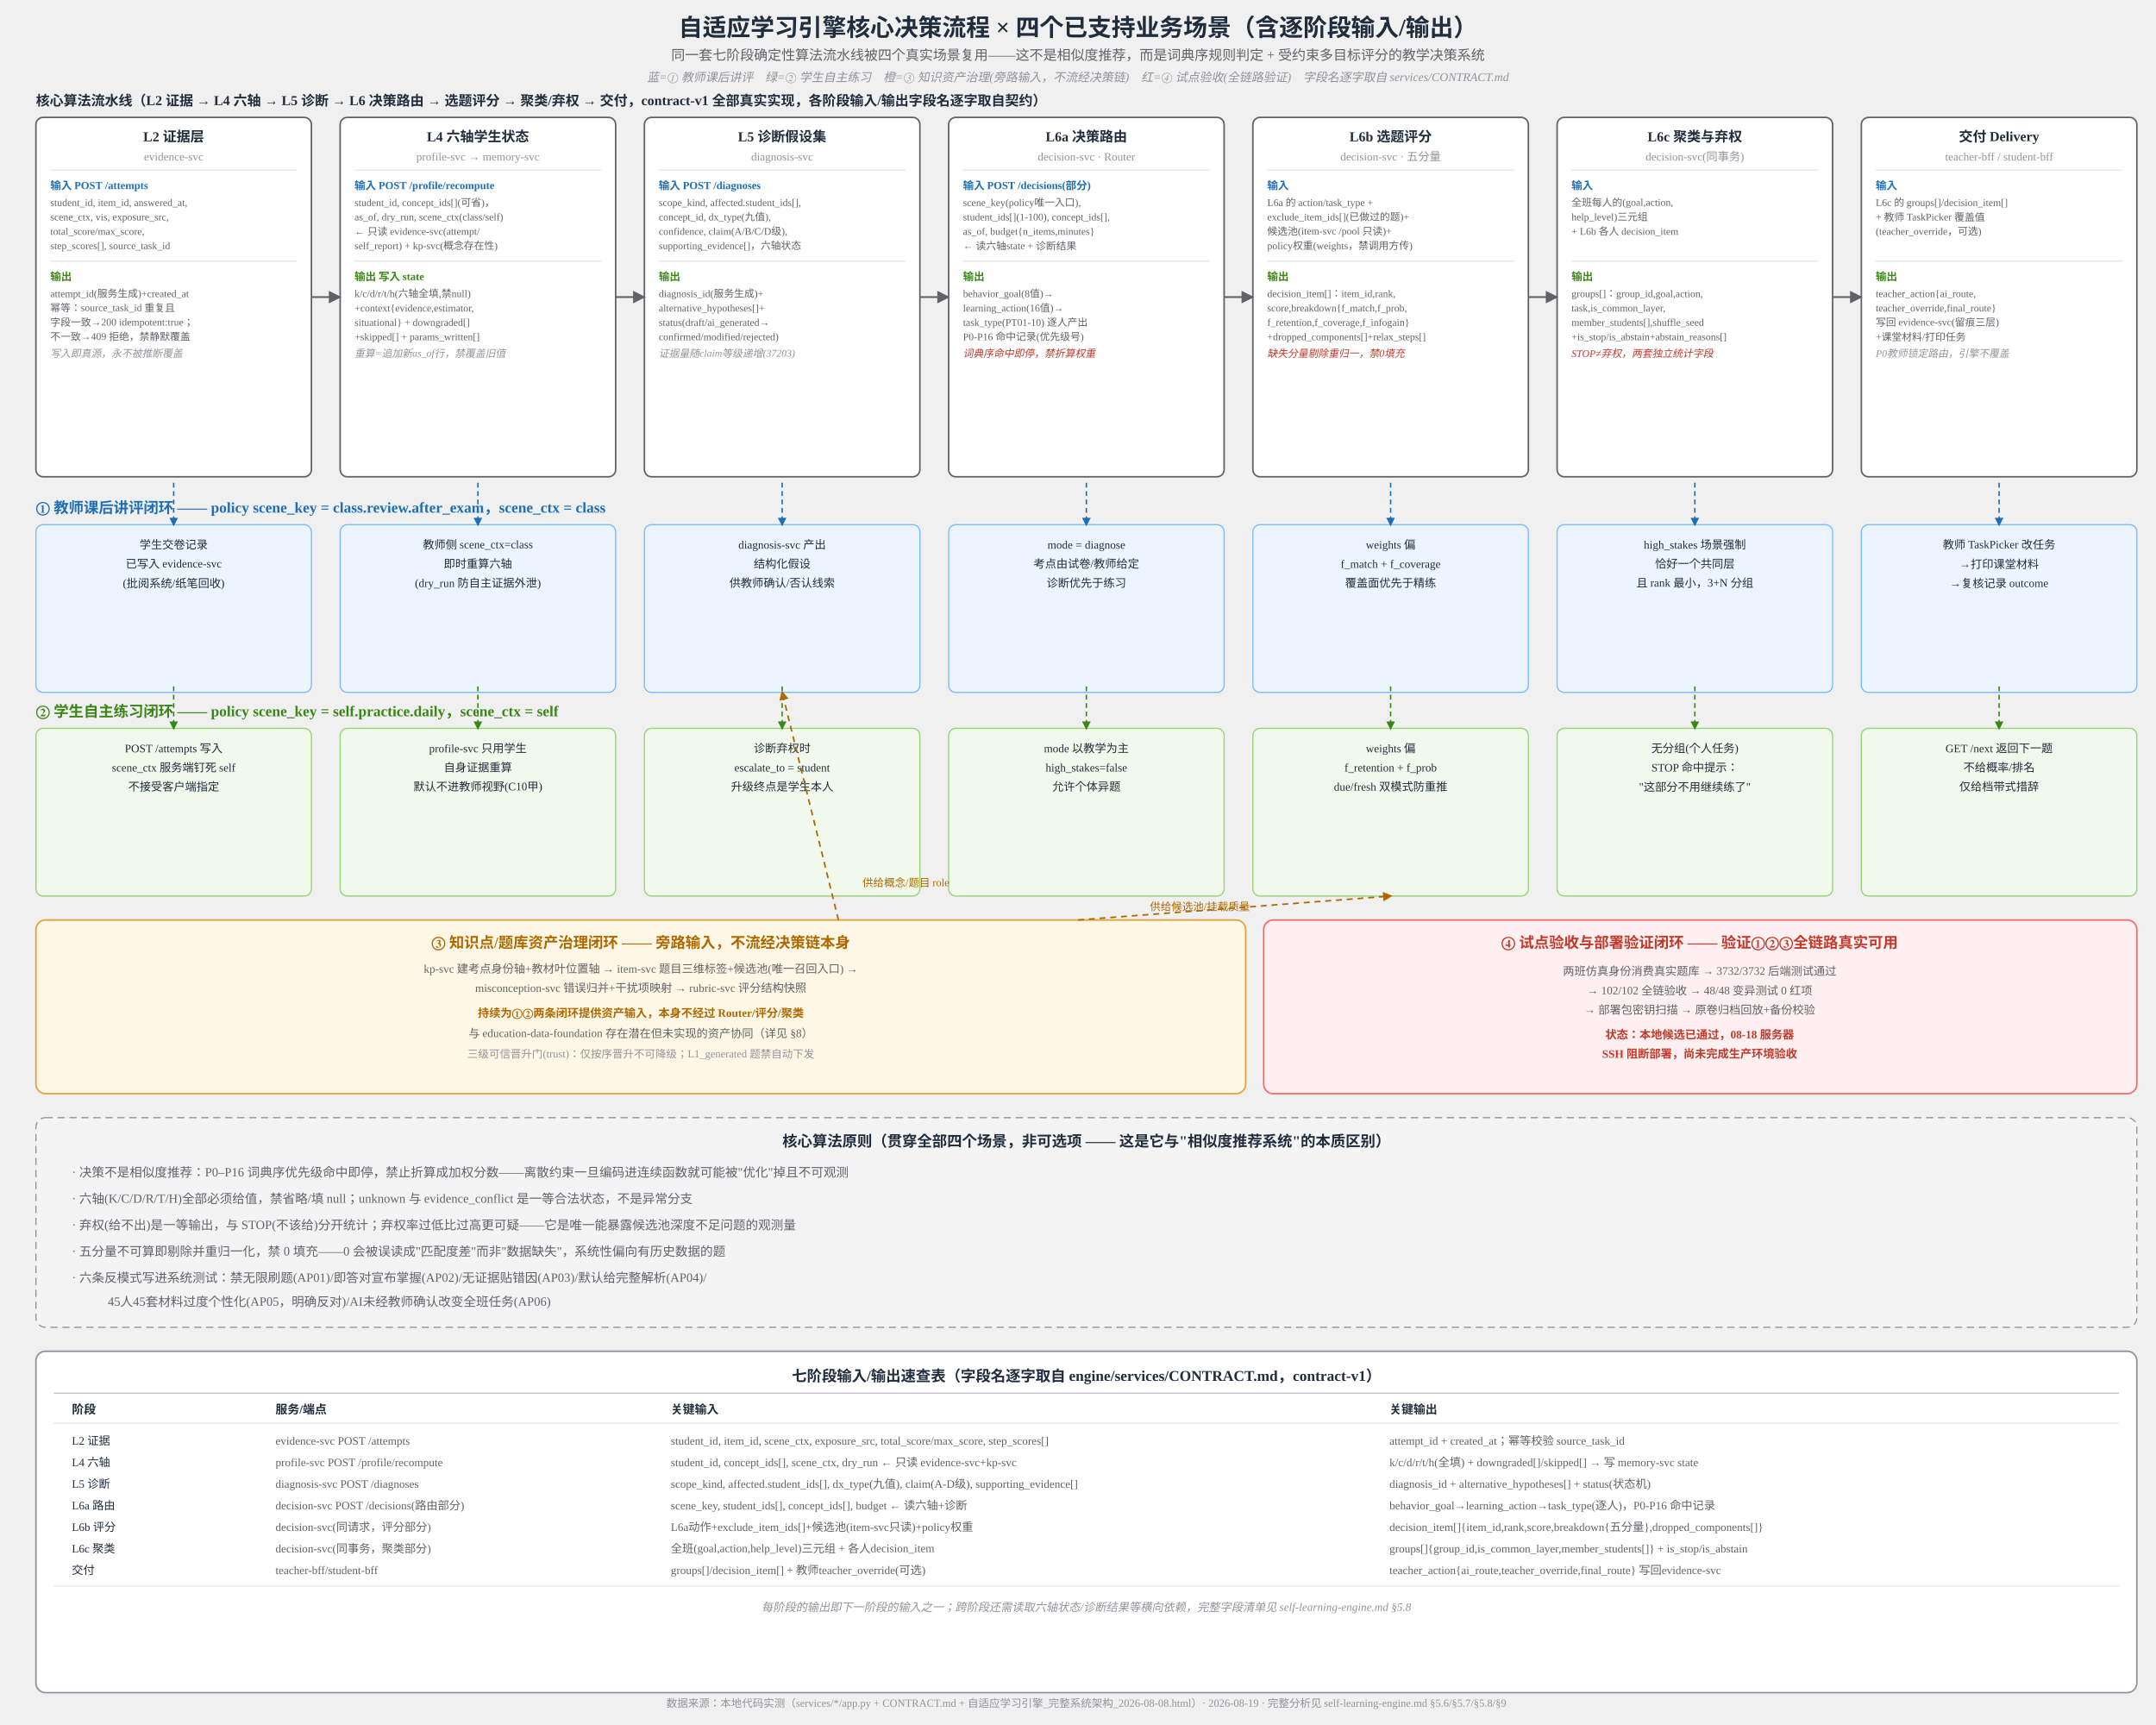
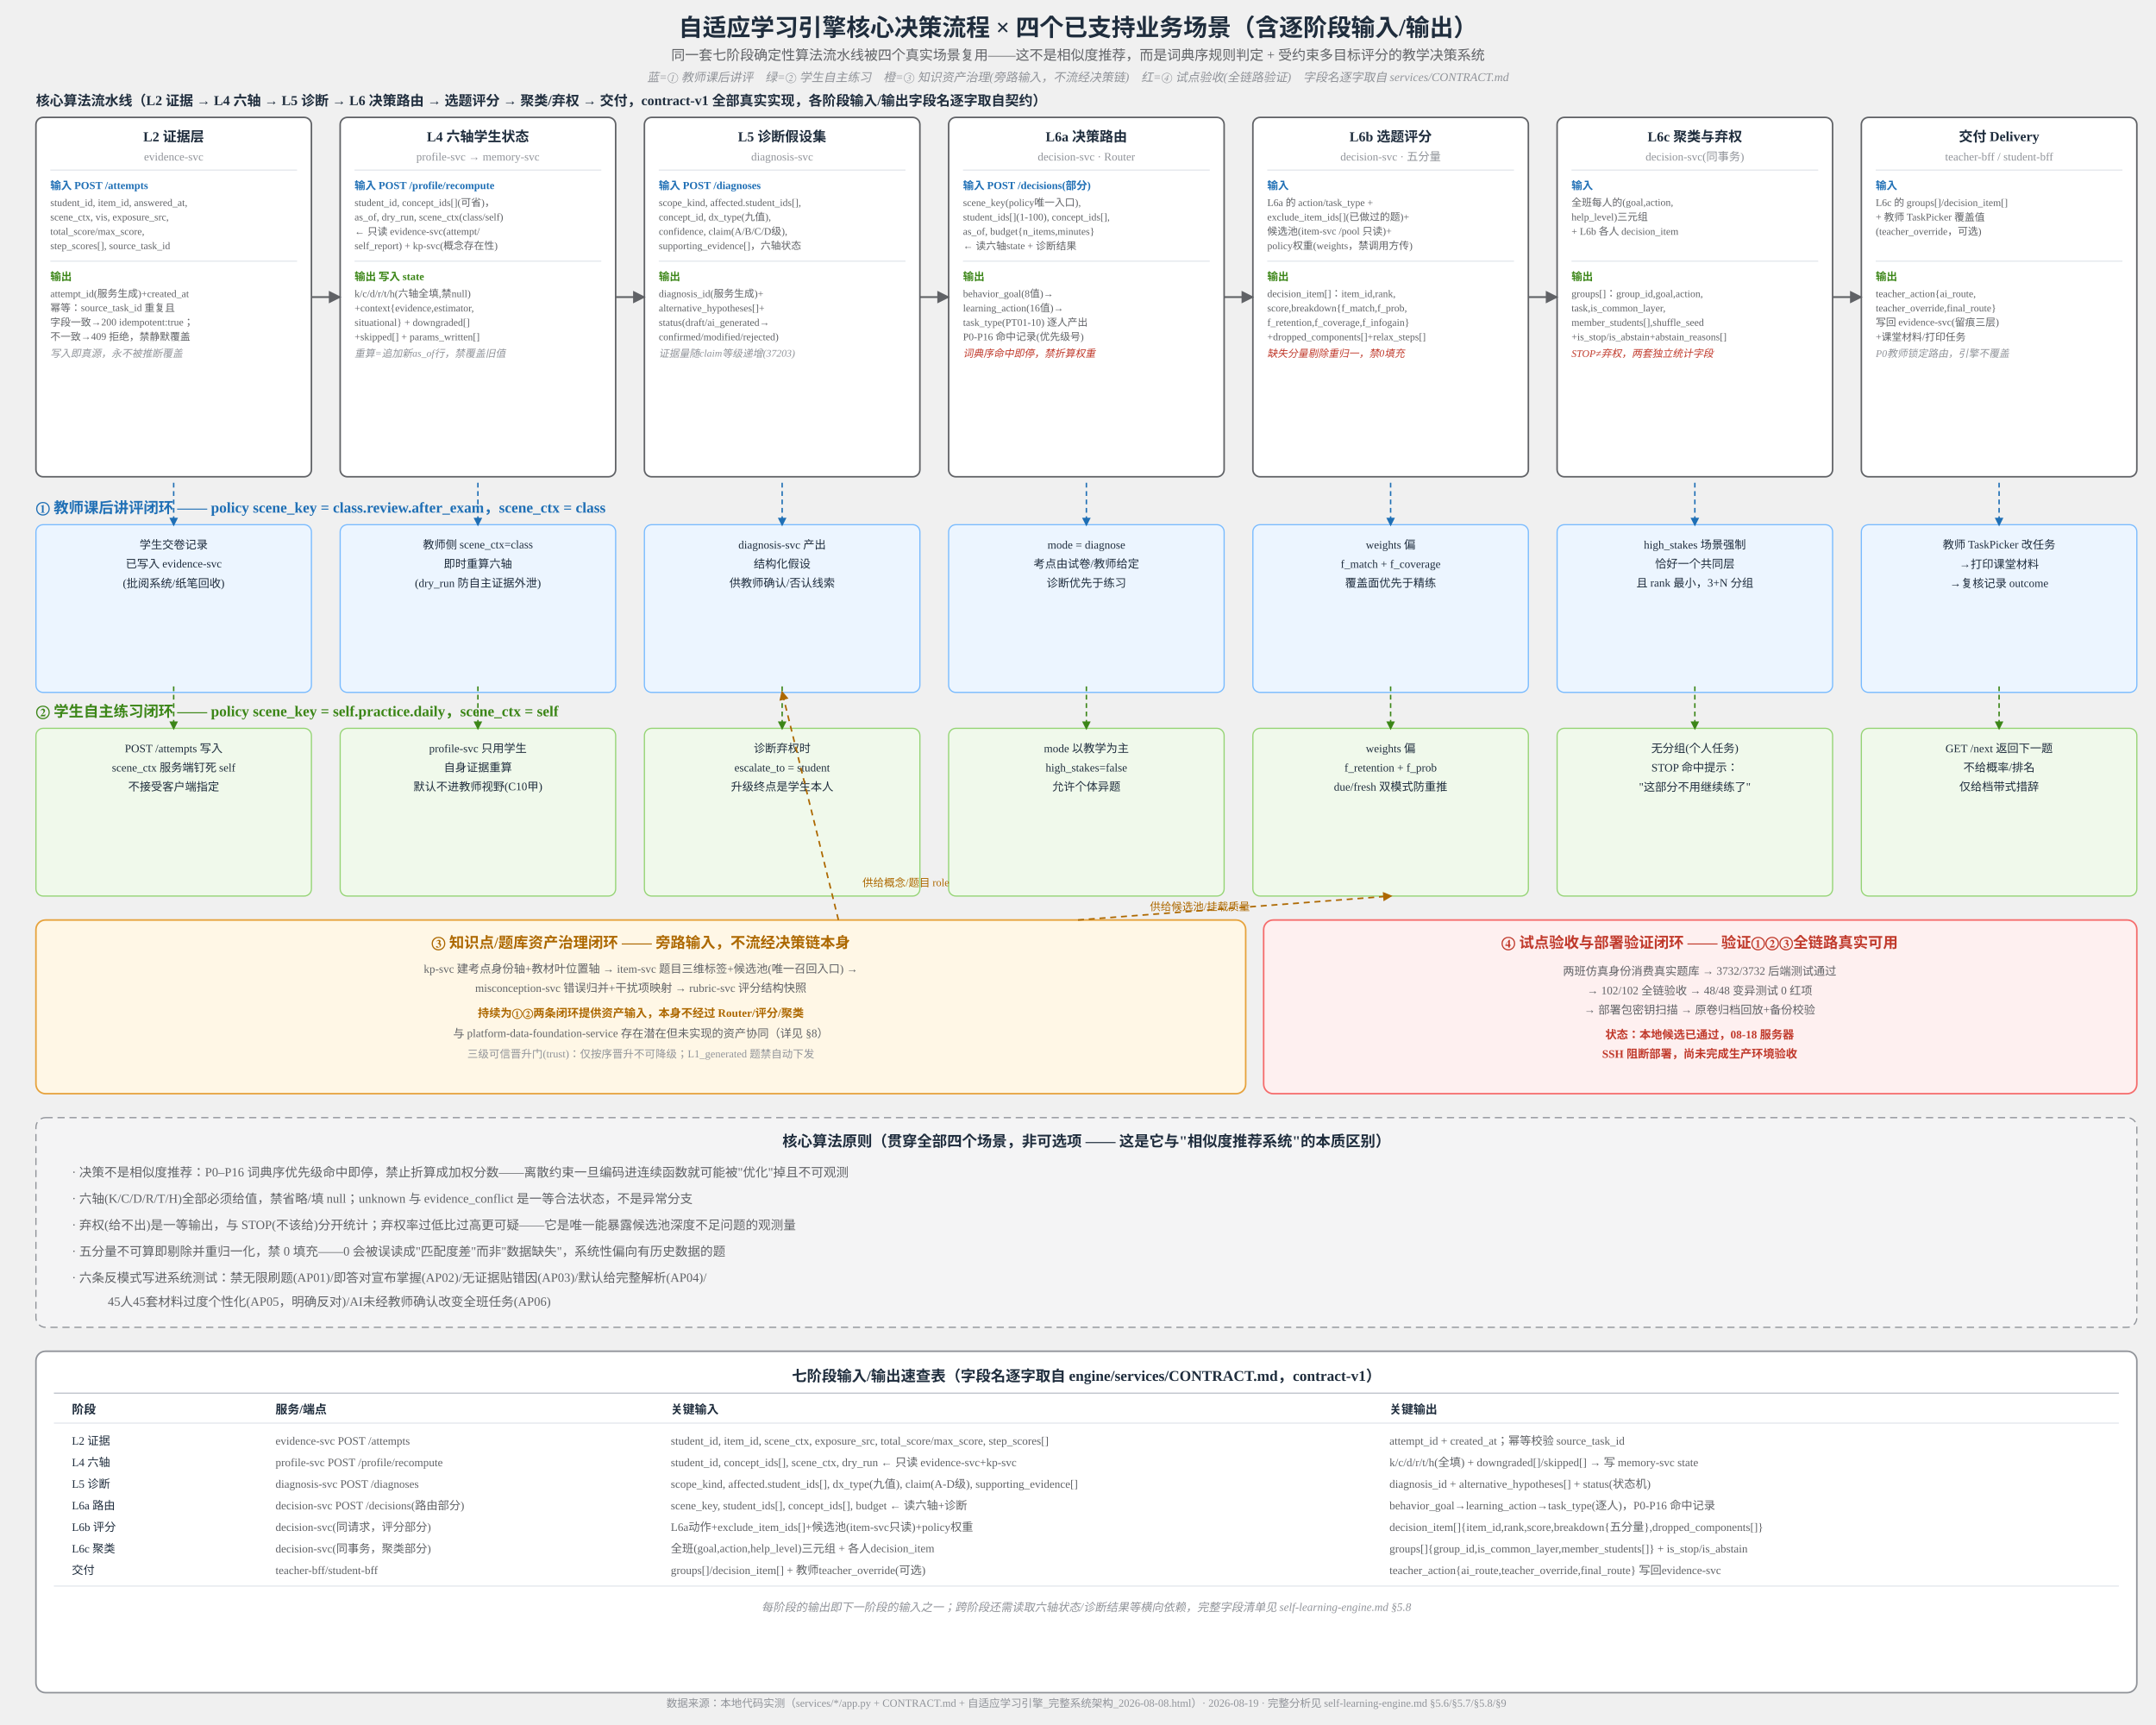
<svg xmlns="http://www.w3.org/2000/svg" width="1800" height="1440">
  <defs>
    <marker id="arrgray" markerHeight="7" markerWidth="7" orient="auto-start-reverse" refX="9" refY="5" viewBox="0 0 10 10">
      <path d="m0,0l10,5l-10,5l0,-10z" fill="#606266" />
    </marker>
    <marker id="arrblue" markerHeight="6" markerWidth="6" orient="auto-start-reverse" refX="8" refY="5" viewBox="0 0 10 10">
      <path d="m0,0l10,5l-10,5l0,-10z" fill="#1f6fb5" />
    </marker>
    <marker id="arrgreen" markerHeight="6" markerWidth="6" orient="auto-start-reverse" refX="8" refY="5" viewBox="0 0 10 10">
      <path d="m0,0l10,5l-10,5l0,-10z" fill="#3c8618" />
    </marker>
    <marker id="arrorange" markerHeight="6" markerWidth="6" orient="auto-start-reverse" refX="8" refY="5" viewBox="0 0 10 10">
      <path d="m0,0l10,5l-10,5l0,-10z" fill="#ad6800" />
    </marker>
  </defs>
  <text x="900" y="30" text-anchor="middle" font-size="20" font-weight="bold" fill="#1f2d3d">自适应学习引擎核心决策流程 × 四个已支持业务场景（含逐阶段输入/输出）</text>
  <text x="900" y="50" text-anchor="middle" font-size="11.5" fill="#606266">同一套七阶段确定性算法流水线被四个真实场景复用——这不是相似度推荐，而是词典序规则判定 + 受约束多目标评分的教学决策系统</text>
  <text x="900" y="68" text-anchor="middle" font-size="10" font-style="italic" fill="#909399">蓝=① 教师课后讲评　绿=② 学生自主练习　橙=③ 知识资产治理(旁路输入，不流经决策链)　红=④ 试点验收(全链路验证)　字段名逐字取自 services/CONTRACT.md</text>
  <text x="30" y="88" font-size="11.5" font-weight="bold" fill="#1f2d3d">核心算法流水线（L2 证据 → L4 六轴 → L5 诊断 → L6 决策路由 → 选题评分 → 聚类/弃权 → 交付，contract-v1 全部真实实现，各阶段输入/输出字段名逐字取自契约）</text>
  <rect x="30" y="98" width="230" height="300" rx="6" fill="#ffffff" stroke="#606266" stroke-width="1.3" />
  <text x="145" y="118" text-anchor="middle" font-size="11.5" font-weight="bold" fill="#1f2d3d">L2 证据层</text>
  <text x="145" y="134" text-anchor="middle" font-size="9.5" fill="#909399">evidence-svc</text>
  <line x1="42" y1="142" x2="248" y2="142" stroke="#e4e7ed" />
  <text x="42" y="158" font-size="9" font-weight="bold" fill="#1f6fb5">输入 POST /attempts</text>
  <text x="42" y="172" font-size="8.5" fill="#606266">student_id, item_id, answered_at,</text>
  <text x="42" y="184" font-size="8.5" fill="#606266">scene_ctx, vis, exposure_src,</text>
  <text x="42" y="196" font-size="8.5" fill="#606266">total_score/max_score,</text>
  <text x="42" y="208" font-size="8.5" fill="#606266">step_scores[], source_task_id</text>
  <line x1="42" y1="218" x2="248" y2="218" stroke="#e4e7ed" />
  <text x="42" y="234" font-size="9" font-weight="bold" fill="#3c8618">输出</text>
  <text x="42" y="248" font-size="8.5" fill="#606266">attempt_id(服务生成)+created_at</text>
  <text x="42" y="260" font-size="8.5" fill="#606266">幂等：source_task_id 重复且</text>
  <text x="42" y="272" font-size="8.5" fill="#606266">字段一致→200 idempotent:true；</text>
  <text x="42" y="284" font-size="8.5" fill="#606266">不一致→409 拒绝，禁静默覆盖</text>
  <text x="42" y="298" font-size="8.5" font-style="italic" fill="#909399">写入即真源，永不被推断覆盖</text>
  <rect x="284" y="98" width="230" height="300" rx="6" fill="#ffffff" stroke="#606266" stroke-width="1.3" />
  <text x="399" y="118" text-anchor="middle" font-size="11.5" font-weight="bold" fill="#1f2d3d">L4 六轴学生状态</text>
  <text x="399" y="134" text-anchor="middle" font-size="9.5" fill="#909399">profile-svc → memory-svc</text>
  <line x1="296" y1="142" x2="502" y2="142" stroke="#e4e7ed" />
  <text x="296" y="158" font-size="9" font-weight="bold" fill="#1f6fb5">输入 POST /profile/recompute</text>
  <text x="296" y="172" font-size="8.5" fill="#606266">student_id, concept_ids[](可省)，</text>
  <text x="296" y="184" font-size="8.5" fill="#606266">as_of, dry_run, scene_ctx(class/self)</text>
  <text x="296" y="196" font-size="8.5" fill="#606266">← 只读 evidence-svc(attempt/</text>
  <text x="296" y="208" font-size="8.5" fill="#606266">self_report) + kp-svc(概念存在性)</text>
  <line x1="296" y1="218" x2="502" y2="218" stroke="#e4e7ed" />
  <text x="296" y="234" font-size="9" font-weight="bold" fill="#3c8618">输出 写入 state</text>
  <text x="296" y="248" font-size="8.5" fill="#606266">k/c/d/r/t/h(六轴全填,禁null)</text>
  <text x="296" y="260" font-size="8.5" fill="#606266">+context{evidence,estimator,</text>
  <text x="296" y="272" font-size="8.5" fill="#606266">situational} + downgraded[]</text>
  <text x="296" y="284" font-size="8.5" fill="#606266">+skipped[] + params_written[]</text>
  <text x="296" y="298" font-size="8.5" font-style="italic" fill="#909399">重算=追加新as_of行，禁覆盖旧值</text>
  <rect x="538" y="98" width="230" height="300" rx="6" fill="#ffffff" stroke="#606266" stroke-width="1.3" />
  <text x="653" y="118" text-anchor="middle" font-size="11.5" font-weight="bold" fill="#1f2d3d">L5 诊断假设集</text>
  <text x="653" y="134" text-anchor="middle" font-size="9.5" fill="#909399">diagnosis-svc</text>
  <line x1="550" y1="142" x2="756" y2="142" stroke="#e4e7ed" />
  <text x="550" y="158" font-size="9" font-weight="bold" fill="#1f6fb5">输入 POST /diagnoses</text>
  <text x="550" y="172" font-size="8.5" fill="#606266">scope_kind, affected.student_ids[],</text>
  <text x="550" y="184" font-size="8.5" fill="#606266">concept_id, dx_type(九值),</text>
  <text x="550" y="196" font-size="8.5" fill="#606266">confidence, claim(A/B/C/D级),</text>
  <text x="550" y="208" font-size="8.5" fill="#606266">supporting_evidence[]，六轴状态</text>
  <line x1="550" y1="218" x2="756" y2="218" stroke="#e4e7ed" />
  <text x="550" y="234" font-size="9" font-weight="bold" fill="#3c8618">输出</text>
  <text x="550" y="248" font-size="8.5" fill="#606266">diagnosis_id(服务生成)+</text>
  <text x="550" y="260" font-size="8.5" fill="#606266">alternative_hypotheses[]+</text>
  <text x="550" y="272" font-size="8.5" fill="#606266">status(draft/ai_generated→</text>
  <text x="550" y="284" font-size="8.5" fill="#606266">confirmed/modified/rejected)</text>
  <text x="550" y="298" font-size="8.5" font-style="italic" fill="#909399">证据量随claim等级递增(37203)</text>
  <rect x="792" y="98" width="230" height="300" rx="6" fill="#ffffff" stroke="#606266" stroke-width="1.3" />
  <text x="907" y="118" text-anchor="middle" font-size="11.5" font-weight="bold" fill="#1f2d3d">L6a 决策路由</text>
  <text x="907" y="134" text-anchor="middle" font-size="9.5" fill="#909399">decision-svc · Router</text>
  <line x1="804" y1="142" x2="1010" y2="142" stroke="#e4e7ed" />
  <text x="804" y="158" font-size="9" font-weight="bold" fill="#1f6fb5">输入 POST /decisions(部分)</text>
  <text x="804" y="172" font-size="8.5" fill="#606266">scene_key(policy唯一入口),</text>
  <text x="804" y="184" font-size="8.5" fill="#606266">student_ids[](1-100), concept_ids[],</text>
  <text x="804" y="196" font-size="8.5" fill="#606266">as_of, budget{n_items,minutes}</text>
  <text x="804" y="208" font-size="8.5" fill="#606266">← 读六轴state + 诊断结果</text>
  <line x1="804" y1="218" x2="1010" y2="218" stroke="#e4e7ed" />
  <text x="804" y="234" font-size="9" font-weight="bold" fill="#3c8618">输出</text>
  <text x="804" y="248" font-size="8.5" fill="#606266">behavior_goal(8值)→</text>
  <text x="804" y="260" font-size="8.5" fill="#606266">learning_action(16值)→</text>
  <text x="804" y="272" font-size="8.5" fill="#606266">task_type(PT01-10) 逐人产出</text>
  <text x="804" y="284" font-size="8.5" fill="#606266">P0-P16 命中记录(优先级号)</text>
  <text x="804" y="298" font-size="8.5" font-style="italic" fill="#c0392b">词典序命中即停，禁折算权重</text>
  <rect x="1046" y="98" width="230" height="300" rx="6" fill="#ffffff" stroke="#606266" stroke-width="1.3" />
  <text x="1161" y="118" text-anchor="middle" font-size="11.5" font-weight="bold" fill="#1f2d3d">L6b 选题评分</text>
  <text x="1161" y="134" text-anchor="middle" font-size="9.5" fill="#909399">decision-svc · 五分量</text>
  <line x1="1058" y1="142" x2="1264" y2="142" stroke="#e4e7ed" />
  <text x="1058" y="158" font-size="9" font-weight="bold" fill="#1f6fb5">输入</text>
  <text x="1058" y="172" font-size="8.5" fill="#606266">L6a 的 action/task_type +</text>
  <text x="1058" y="184" font-size="8.5" fill="#606266">exclude_item_ids[](已做过的题)+</text>
  <text x="1058" y="196" font-size="8.5" fill="#606266">候选池(item-svc /pool 只读)+</text>
  <text x="1058" y="208" font-size="8.5" fill="#606266">policy权重(weights，禁调用方传)</text>
  <line x1="1058" y1="218" x2="1264" y2="218" stroke="#e4e7ed" />
  <text x="1058" y="234" font-size="9" font-weight="bold" fill="#3c8618">输出</text>
  <text x="1058" y="248" font-size="8.5" fill="#606266">decision_item[]：item_id,rank,</text>
  <text x="1058" y="260" font-size="8.5" fill="#606266">score,breakdown{f_match,f_prob,</text>
  <text x="1058" y="272" font-size="8.5" fill="#606266">f_retention,f_coverage,f_infogain}</text>
  <text x="1058" y="284" font-size="8.5" fill="#606266">+dropped_components[]+relax_steps[]</text>
  <text x="1058" y="298" font-size="8.5" font-style="italic" fill="#c0392b">缺失分量剔除重归一，禁0填充</text>
  <rect x="1300" y="98" width="230" height="300" rx="6" fill="#ffffff" stroke="#606266" stroke-width="1.3" />
  <text x="1415" y="118" text-anchor="middle" font-size="11.5" font-weight="bold" fill="#1f2d3d">L6c 聚类与弃权</text>
  <text x="1415" y="134" text-anchor="middle" font-size="9.5" fill="#909399">decision-svc(同事务)</text>
  <line x1="1312" y1="142" x2="1518" y2="142" stroke="#e4e7ed" />
  <text x="1312" y="158" font-size="9" font-weight="bold" fill="#1f6fb5">输入</text>
  <text x="1312" y="172" font-size="8.5" fill="#606266">全班每人的(goal,action,</text>
  <text x="1312" y="184" font-size="8.5" fill="#606266">help_level)三元组</text>
  <text x="1312" y="196" font-size="8.5" fill="#606266">+ L6b 各人 decision_item</text>
  <line x1="1312" y1="218" x2="1518" y2="218" stroke="#e4e7ed" />
  <text x="1312" y="234" font-size="9" font-weight="bold" fill="#3c8618">输出</text>
  <text x="1312" y="248" font-size="8.5" fill="#606266">groups[]：group_id,goal,action,</text>
  <text x="1312" y="260" font-size="8.5" fill="#606266">task,is_common_layer,</text>
  <text x="1312" y="272" font-size="8.5" fill="#606266">member_students[],shuffle_seed</text>
  <text x="1312" y="284" font-size="8.5" fill="#606266">+is_stop/is_abstain+abstain_reasons[]</text>
  <text x="1312" y="298" font-size="8.5" font-style="italic" fill="#c0392b">STOP≠弃权，两套独立统计字段</text>
  <rect x="1554" y="98" width="230" height="300" rx="6" fill="#ffffff" stroke="#606266" stroke-width="1.3" />
  <text x="1669" y="118" text-anchor="middle" font-size="11.5" font-weight="bold" fill="#1f2d3d">交付 Delivery</text>
  <text x="1669" y="134" text-anchor="middle" font-size="9.5" fill="#909399">teacher-bff / student-bff</text>
  <line x1="1566" y1="142" x2="1772" y2="142" stroke="#e4e7ed" />
  <text x="1566" y="158" font-size="9" font-weight="bold" fill="#1f6fb5">输入</text>
  <text x="1566" y="172" font-size="8.5" fill="#606266">L6c 的 groups[]/decision_item[]</text>
  <text x="1566" y="184" font-size="8.5" fill="#606266">+ 教师 TaskPicker 覆盖值</text>
  <text x="1566" y="196" font-size="8.5" fill="#606266">(teacher_override，可选)</text>
  <line x1="1566" y1="218" x2="1772" y2="218" stroke="#e4e7ed" />
  <text x="1566" y="234" font-size="9" font-weight="bold" fill="#3c8618">输出</text>
  <text x="1566" y="248" font-size="8.5" fill="#606266">teacher_action{ai_route,</text>
  <text x="1566" y="260" font-size="8.5" fill="#606266">teacher_override,final_route}</text>
  <text x="1566" y="272" font-size="8.5" fill="#606266">写回 evidence-svc(留痕三层)</text>
  <text x="1566" y="284" font-size="8.5" fill="#606266">+课堂材料/打印任务</text>
  <text x="1566" y="298" font-size="8.5" font-style="italic" fill="#909399">P0教师锁定路由，引擎不覆盖</text>
  <line x1="260" y1="248" x2="284" y2="248" stroke="#606266" stroke-width="1.5" marker-end="url(#arrgray)" />
  <line x1="514" y1="248" x2="538" y2="248" stroke="#606266" stroke-width="1.5" marker-end="url(#arrgray)" />
  <line x1="768" y1="248" x2="792" y2="248" stroke="#606266" stroke-width="1.5" marker-end="url(#arrgray)" />
  <line x1="1022" y1="248" x2="1046" y2="248" stroke="#606266" stroke-width="1.5" marker-end="url(#arrgray)" />
  <line x1="1276" y1="248" x2="1300" y2="248" stroke="#606266" stroke-width="1.5" marker-end="url(#arrgray)" />
  <line x1="1530" y1="248" x2="1554" y2="248" stroke="#606266" stroke-width="1.5" marker-end="url(#arrgray)" />
  <text x="30" y="428" font-size="12.5" font-weight="bold" fill="#1f6fb5">① 教师课后讲评闭环 —— policy scene_key = class.review.after_exam，scene_ctx = class</text>
  <rect x="30" y="438" width="230" height="140" rx="6" fill="#ecf5ff" stroke="#79bbff" />
  <text x="145" y="458" text-anchor="middle" font-size="9.5" fill="#1f2d3d">学生交卷记录</text>
  <text x="145" y="474" text-anchor="middle" font-size="9.5" fill="#1f2d3d">已写入 evidence-svc</text>
  <text x="145" y="490" text-anchor="middle" font-size="9.5" fill="#1f2d3d">(批阅系统/纸笔回收)</text>
  <rect x="284" y="438" width="230" height="140" rx="6" fill="#ecf5ff" stroke="#79bbff" />
  <text x="399" y="458" text-anchor="middle" font-size="9.5" fill="#1f2d3d">教师侧 scene_ctx=class</text>
  <text x="399" y="474" text-anchor="middle" font-size="9.5" fill="#1f2d3d">即时重算六轴</text>
  <text x="399" y="490" text-anchor="middle" font-size="9.5" fill="#1f2d3d">(dry_run 防自主证据外泄)</text>
  <rect x="538" y="438" width="230" height="140" rx="6" fill="#ecf5ff" stroke="#79bbff" />
  <text x="653" y="458" text-anchor="middle" font-size="9.5" fill="#1f2d3d">diagnosis-svc 产出</text>
  <text x="653" y="474" text-anchor="middle" font-size="9.5" fill="#1f2d3d">结构化假设</text>
  <text x="653" y="490" text-anchor="middle" font-size="9.5" fill="#1f2d3d">供教师确认/否认线索</text>
  <rect x="792" y="438" width="230" height="140" rx="6" fill="#ecf5ff" stroke="#79bbff" />
  <text x="907" y="458" text-anchor="middle" font-size="9.5" fill="#1f2d3d">mode = diagnose</text>
  <text x="907" y="474" text-anchor="middle" font-size="9.5" fill="#1f2d3d">考点由试卷/教师给定</text>
  <text x="907" y="490" text-anchor="middle" font-size="9.5" fill="#1f2d3d">诊断优先于练习</text>
  <rect x="1046" y="438" width="230" height="140" rx="6" fill="#ecf5ff" stroke="#79bbff" />
  <text x="1161" y="458" text-anchor="middle" font-size="9.5" fill="#1f2d3d">weights 偏</text>
  <text x="1161" y="474" text-anchor="middle" font-size="9.5" fill="#1f2d3d">f_match + f_coverage</text>
  <text x="1161" y="490" text-anchor="middle" font-size="9.5" fill="#1f2d3d">覆盖面优先于精练</text>
  <rect x="1300" y="438" width="230" height="140" rx="6" fill="#ecf5ff" stroke="#79bbff" />
  <text x="1415" y="458" text-anchor="middle" font-size="9.5" fill="#1f2d3d">high_stakes 场景强制</text>
  <text x="1415" y="474" text-anchor="middle" font-size="9.5" fill="#1f2d3d">恰好一个共同层</text>
  <text x="1415" y="490" text-anchor="middle" font-size="9.5" fill="#1f2d3d">且 rank 最小，3+N 分组</text>
  <rect x="1554" y="438" width="230" height="140" rx="6" fill="#ecf5ff" stroke="#79bbff" />
  <text x="1669" y="458" text-anchor="middle" font-size="9.5" fill="#1f2d3d">教师 TaskPicker 改任务</text>
  <text x="1669" y="474" text-anchor="middle" font-size="9.5" fill="#1f2d3d">→打印课堂材料</text>
  <text x="1669" y="490" text-anchor="middle" font-size="9.5" fill="#1f2d3d">→复核记录 outcome</text>
  <line x1="145" y1="403" x2="145" y2="438" stroke="#1f6fb5" stroke-width="1.2" stroke-dasharray="4 3" marker-end="url(#arrblue)" />
  <line x1="399" y1="403" x2="399" y2="438" stroke="#1f6fb5" stroke-width="1.2" stroke-dasharray="4 3" marker-end="url(#arrblue)" />
  <line x1="653" y1="403" x2="653" y2="438" stroke="#1f6fb5" stroke-width="1.2" stroke-dasharray="4 3" marker-end="url(#arrblue)" />
  <line x1="907" y1="403" x2="907" y2="438" stroke="#1f6fb5" stroke-width="1.2" stroke-dasharray="4 3" marker-end="url(#arrblue)" />
  <line x1="1161" y1="403" x2="1161" y2="438" stroke="#1f6fb5" stroke-width="1.2" stroke-dasharray="4 3" marker-end="url(#arrblue)" />
  <line x1="1415" y1="403" x2="1415" y2="438" stroke="#1f6fb5" stroke-width="1.2" stroke-dasharray="4 3" marker-end="url(#arrblue)" />
  <line x1="1669" y1="403" x2="1669" y2="438" stroke="#1f6fb5" stroke-width="1.2" stroke-dasharray="4 3" marker-end="url(#arrblue)" />
  <text x="30" y="598" font-size="12.5" font-weight="bold" fill="#3c8618">② 学生自主练习闭环 —— policy scene_key = self.practice.daily，scene_ctx = self</text>
  <rect x="30" y="608" width="230" height="140" rx="6" fill="#f0f9eb" stroke="#95d475" />
  <text x="145" y="628" text-anchor="middle" font-size="9.5" fill="#1f2d3d">POST /attempts 写入</text>
  <text x="145" y="644" text-anchor="middle" font-size="9.5" fill="#1f2d3d">scene_ctx 服务端钉死 self</text>
  <text x="145" y="660" text-anchor="middle" font-size="9.5" fill="#1f2d3d">不接受客户端指定</text>
  <rect x="284" y="608" width="230" height="140" rx="6" fill="#f0f9eb" stroke="#95d475" />
  <text x="399" y="628" text-anchor="middle" font-size="9.5" fill="#1f2d3d">profile-svc 只用学生</text>
  <text x="399" y="644" text-anchor="middle" font-size="9.5" fill="#1f2d3d">自身证据重算</text>
  <text x="399" y="660" text-anchor="middle" font-size="9.5" fill="#1f2d3d">默认不进教师视野(C10甲)</text>
  <rect x="538" y="608" width="230" height="140" rx="6" fill="#f0f9eb" stroke="#95d475" />
  <text x="653" y="628" text-anchor="middle" font-size="9.5" fill="#1f2d3d">诊断弃权时</text>
  <text x="653" y="644" text-anchor="middle" font-size="9.5" fill="#1f2d3d">escalate_to = student</text>
  <text x="653" y="660" text-anchor="middle" font-size="9.5" fill="#1f2d3d">升级终点是学生本人</text>
  <rect x="792" y="608" width="230" height="140" rx="6" fill="#f0f9eb" stroke="#95d475" />
  <text x="907" y="628" text-anchor="middle" font-size="9.5" fill="#1f2d3d">mode 以教学为主</text>
  <text x="907" y="644" text-anchor="middle" font-size="9.5" fill="#1f2d3d">high_stakes=false</text>
  <text x="907" y="660" text-anchor="middle" font-size="9.5" fill="#1f2d3d">允许个体异题</text>
  <rect x="1046" y="608" width="230" height="140" rx="6" fill="#f0f9eb" stroke="#95d475" />
  <text x="1161" y="628" text-anchor="middle" font-size="9.5" fill="#1f2d3d">weights 偏</text>
  <text x="1161" y="644" text-anchor="middle" font-size="9.5" fill="#1f2d3d">f_retention + f_prob</text>
  <text x="1161" y="660" text-anchor="middle" font-size="9.5" fill="#1f2d3d">due/fresh 双模式防重推</text>
  <rect x="1300" y="608" width="230" height="140" rx="6" fill="#f0f9eb" stroke="#95d475" />
  <text x="1415" y="628" text-anchor="middle" font-size="9.5" fill="#1f2d3d">无分组(个人任务)</text>
  <text x="1415" y="644" text-anchor="middle" font-size="9.5" fill="#1f2d3d">STOP 命中提示：</text>
  <text x="1415" y="660" text-anchor="middle" font-size="9.5" fill="#1f2d3d">"这部分不用继续练了"</text>
  <rect x="1554" y="608" width="230" height="140" rx="6" fill="#f0f9eb" stroke="#95d475" />
  <text x="1669" y="628" text-anchor="middle" font-size="9.5" fill="#1f2d3d">GET /next 返回下一题</text>
  <text x="1669" y="644" text-anchor="middle" font-size="9.5" fill="#1f2d3d">不给概率/排名</text>
  <text x="1669" y="660" text-anchor="middle" font-size="9.5" fill="#1f2d3d">仅给档带式措辞</text>
  <line x1="145" y1="573" x2="145" y2="608" stroke="#3c8618" stroke-width="1.2" stroke-dasharray="4 3" marker-end="url(#arrgreen)" />
  <line x1="399" y1="573" x2="399" y2="608" stroke="#3c8618" stroke-width="1.2" stroke-dasharray="4 3" marker-end="url(#arrgreen)" />
  <line x1="653" y1="573" x2="653" y2="608" stroke="#3c8618" stroke-width="1.2" stroke-dasharray="4 3" marker-end="url(#arrgreen)" />
  <line x1="907" y1="573" x2="907" y2="608" stroke="#3c8618" stroke-width="1.2" stroke-dasharray="4 3" marker-end="url(#arrgreen)" />
  <line x1="1161" y1="573" x2="1161" y2="608" stroke="#3c8618" stroke-width="1.2" stroke-dasharray="4 3" marker-end="url(#arrgreen)" />
  <line x1="1415" y1="573" x2="1415" y2="608" stroke="#3c8618" stroke-width="1.2" stroke-dasharray="4 3" marker-end="url(#arrgreen)" />
  <line x1="1669" y1="573" x2="1669" y2="608" stroke="#3c8618" stroke-width="1.2" stroke-dasharray="4 3" marker-end="url(#arrgreen)" />
  <rect x="30" y="768" width="1010" height="145" rx="8" fill="#fff7e6" stroke="#e6a23c" stroke-width="1.3" />
  <text x="535" y="791" text-anchor="middle" font-size="12.5" font-weight="bold" fill="#ad6800">③ 知识点/题库资产治理闭环 —— 旁路输入，不流经决策链本身</text>
  <text x="535" y="812" text-anchor="middle" font-size="9.5" fill="#606266">kp-svc 建考点身份轴+教材叶位置轴 → item-svc 题目三维标签+候选池(唯一召回入口) →</text>
  <text x="535" y="828" text-anchor="middle" font-size="9.5" fill="#606266">misconception-svc 错误归并+干扰项映射 → rubric-svc 评分结构快照</text>
  <text x="535" y="849" text-anchor="middle" font-size="9.5" font-weight="bold" fill="#ad6800">持续为①②两条闭环提供资产输入，本身不经过 Router/评分/聚类</text>
-   <text x="535" y="866" text-anchor="middle" font-size="9.5" fill="#606266">与 education-data-foundation 存在潜在但未实现的资产协同（详见 §8）</text>
+   <text x="535" y="866" text-anchor="middle" font-size="9.5" fill="#606266">与 platform-data-foundation-service 存在潜在但未实现的资产协同（详见 §8）</text>
  <text x="535" y="883" text-anchor="middle" font-size="9" fill="#909399">三级可信晋升门(trust)：仅按序晋升不可降级；L1_generated 题禁自动下发</text>
  <line x1="700" y1="768" x2="653" y2="578" stroke="#ad6800" stroke-width="1.3" stroke-dasharray="5 4" marker-end="url(#arrorange)" />
  <text x="720" y="740" font-size="9" fill="#ad6800">供给概念/题目 role</text>
  <line x1="900" y1="768" x2="1161" y2="748" stroke="#ad6800" stroke-width="1.3" stroke-dasharray="5 4" marker-end="url(#arrorange)" />
  <text x="960" y="760" font-size="9" fill="#ad6800">供给候选池/挂载质量</text>
  <rect x="1055" y="768" width="729" height="145" rx="8" fill="#fef0f0" stroke="#f56c6c" stroke-width="1.3" />
  <text x="1419" y="791" text-anchor="middle" font-size="12.5" font-weight="bold" fill="#c0392b">④ 试点验收与部署验证闭环 —— 验证①②③全链路真实可用</text>
  <text x="1419" y="814" text-anchor="middle" font-size="9.5" fill="#606266">两班仿真身份消费真实题库 → 3732/3732 后端测试通过</text>
  <text x="1419" y="830" text-anchor="middle" font-size="9.5" fill="#606266">→ 102/102 全链验收 → 48/48 变异测试 0 红项</text>
  <text x="1419" y="846" text-anchor="middle" font-size="9.5" fill="#606266">→ 部署包密钥扫描 → 原卷归档回放+备份校验</text>
  <text x="1419" y="867" text-anchor="middle" font-size="9.5" font-weight="bold" fill="#c0392b">状态：本地候选已通过，08-18 服务器</text>
  <text x="1419" y="883" text-anchor="middle" font-size="9.5" font-weight="bold" fill="#c0392b">SSH 阻断部署，尚未完成生产环境验收</text>
  <rect x="30" y="933" width="1754" height="175" rx="8" fill="#f4f4f5" stroke="#909399" stroke-dasharray="6 4" />
  <text x="907" y="957" text-anchor="middle" font-size="12.5" font-weight="bold" fill="#1f2d3d">核心算法原则（贯穿全部四个场景，非可选项 —— 这是它与"相似度推荐系统"的本质区别）</text>
  <text x="60" y="982" font-size="10.5" fill="#606266">· 决策不是相似度推荐：P0–P16 词典序优先级命中即停，禁止折算成加权分数——离散约束一旦编码进连续函数就可能被"优化"掉且不可观测</text>
  <text x="60" y="1004" font-size="10.5" fill="#606266">· 六轴(K/C/D/R/T/H)全部必须给值，禁省略/填 null；unknown 与 evidence_conflict 是一等合法状态，不是异常分支</text>
  <text x="60" y="1026" font-size="10.5" fill="#606266">· 弃权(给不出)是一等输出，与 STOP(不该给)分开统计；弃权率过低比过高更可疑——它是唯一能暴露候选池深度不足问题的观测量</text>
  <text x="60" y="1048" font-size="10.5" fill="#606266">· 五分量不可算即剔除并重归一化，禁 0 填充——0 会被误读成"匹配度差"而非"数据缺失"，系统性偏向有历史数据的题</text>
  <text x="60" y="1070" font-size="10.5" fill="#606266">· 六条反模式写进系统测试：禁无限刷题(AP01)/即答对宣布掌握(AP02)/无证据贴错因(AP03)/默认给完整解析(AP04)/</text>
  <text x="90" y="1090" font-size="10.5" fill="#606266">45人45套材料过度个性化(AP05，明确反对)/AI未经教师确认改变全班任务(AP06)</text>
  <rect x="30" y="1128" width="1754" height="285" rx="8" fill="#ffffff" stroke="#909399" stroke-width="1.3" />
  <text x="907" y="1153" text-anchor="middle" font-size="12.5" font-weight="bold" fill="#1f2d3d">七阶段输入/输出速查表（字段名逐字取自 engine/services/CONTRACT.md，contract-v1）</text>
  <line x1="45" y1="1163" x2="1769" y2="1163" stroke="#c0c4cc" />
  <text x="60" y="1180" font-size="10" font-weight="bold" fill="#1f2d3d">阶段</text>
  <text x="230" y="1180" font-size="10" font-weight="bold" fill="#1f2d3d">服务/端点</text>
  <text x="560" y="1180" font-size="10" font-weight="bold" fill="#1f2d3d">关键输入</text>
  <text x="1160" y="1180" font-size="10" font-weight="bold" fill="#1f2d3d">关键输出</text>
  <line x1="45" y1="1188" x2="1769" y2="1188" stroke="#e4e7ed" />
  <text x="60" y="1206" font-size="9.5" fill="#1f2d3d">L2 证据</text>
  <text x="230" y="1206" font-size="9.5" fill="#606266">evidence-svc POST /attempts</text>
  <text x="560" y="1206" font-size="9.5" fill="#606266">student_id, item_id, scene_ctx, exposure_src, total_score/max_score, step_scores[]</text>
  <text x="1160" y="1206" font-size="9.5" fill="#606266">attempt_id + created_at；幂等校验 source_task_id</text>
  <text x="60" y="1224" font-size="9.5" fill="#1f2d3d">L4 六轴</text>
  <text x="230" y="1224" font-size="9.5" fill="#606266">profile-svc POST /profile/recompute</text>
  <text x="560" y="1224" font-size="9.5" fill="#606266">student_id, concept_ids[], scene_ctx, dry_run ← 只读 evidence-svc+kp-svc</text>
  <text x="1160" y="1224" font-size="9.5" fill="#606266">k/c/d/r/t/h(全填) + downgraded[]/skipped[] → 写 memory-svc state</text>
  <text x="60" y="1242" font-size="9.5" fill="#1f2d3d">L5 诊断</text>
  <text x="230" y="1242" font-size="9.5" fill="#606266">diagnosis-svc POST /diagnoses</text>
  <text x="560" y="1242" font-size="9.5" fill="#606266">scope_kind, affected.student_ids[], dx_type(九值), claim(A-D级), supporting_evidence[]</text>
  <text x="1160" y="1242" font-size="9.5" fill="#606266">diagnosis_id + alternative_hypotheses[] + status(状态机)</text>
  <text x="60" y="1260" font-size="9.5" fill="#1f2d3d">L6a 路由</text>
  <text x="230" y="1260" font-size="9.5" fill="#606266">decision-svc POST /decisions(路由部分)</text>
  <text x="560" y="1260" font-size="9.5" fill="#606266">scene_key, student_ids[], concept_ids[], budget ← 读六轴+诊断</text>
  <text x="1160" y="1260" font-size="9.5" fill="#606266">behavior_goal→learning_action→task_type(逐人)，P0-P16 命中记录</text>
  <text x="60" y="1278" font-size="9.5" fill="#1f2d3d">L6b 评分</text>
  <text x="230" y="1278" font-size="9.5" fill="#606266">decision-svc(同请求，评分部分)</text>
  <text x="560" y="1278" font-size="9.5" fill="#606266">L6a动作+exclude_item_ids[]+候选池(item-svc只读)+policy权重</text>
  <text x="1160" y="1278" font-size="9.5" fill="#606266">decision_item[]{item_id,rank,score,breakdown{五分量},dropped_components[]}</text>
  <text x="60" y="1296" font-size="9.5" fill="#1f2d3d">L6c 聚类</text>
  <text x="230" y="1296" font-size="9.5" fill="#606266">decision-svc(同事务，聚类部分)</text>
  <text x="560" y="1296" font-size="9.5" fill="#606266">全班(goal,action,help_level)三元组 + 各人decision_item</text>
  <text x="1160" y="1296" font-size="9.5" fill="#606266">groups[]{group_id,is_common_layer,member_students[]} + is_stop/is_abstain</text>
  <text x="60" y="1314" font-size="9.5" fill="#1f2d3d">交付</text>
  <text x="230" y="1314" font-size="9.5" fill="#606266">teacher-bff/student-bff</text>
  <text x="560" y="1314" font-size="9.5" fill="#606266">groups[]/decision_item[] + 教师teacher_override(可选)</text>
  <text x="1160" y="1314" font-size="9.5" fill="#606266">teacher_action{ai_route,teacher_override,final_route} 写回evidence-svc</text>
  <line x1="45" y1="1324" x2="1769" y2="1324" stroke="#e4e7ed" />
  <text x="907" y="1345" text-anchor="middle" font-size="9.5" font-style="italic" fill="#909399">每阶段的输出即下一阶段的输入之一；跨阶段还需读取六轴状态/诊断结果等横向依赖，完整字段清单见 self-learning-engine.md §5.8</text>
  <text x="907" y="1425" text-anchor="middle" font-size="9" fill="#909399">数据来源：本地代码实测（services/*/app.py + CONTRACT.md + 自适应学习引擎_完整系统架构_2026-08-08.html）· 2026-08-19 · 完整分析见 self-learning-engine.md §5.6/§5.7/§5.8/§9</text>
</svg>
